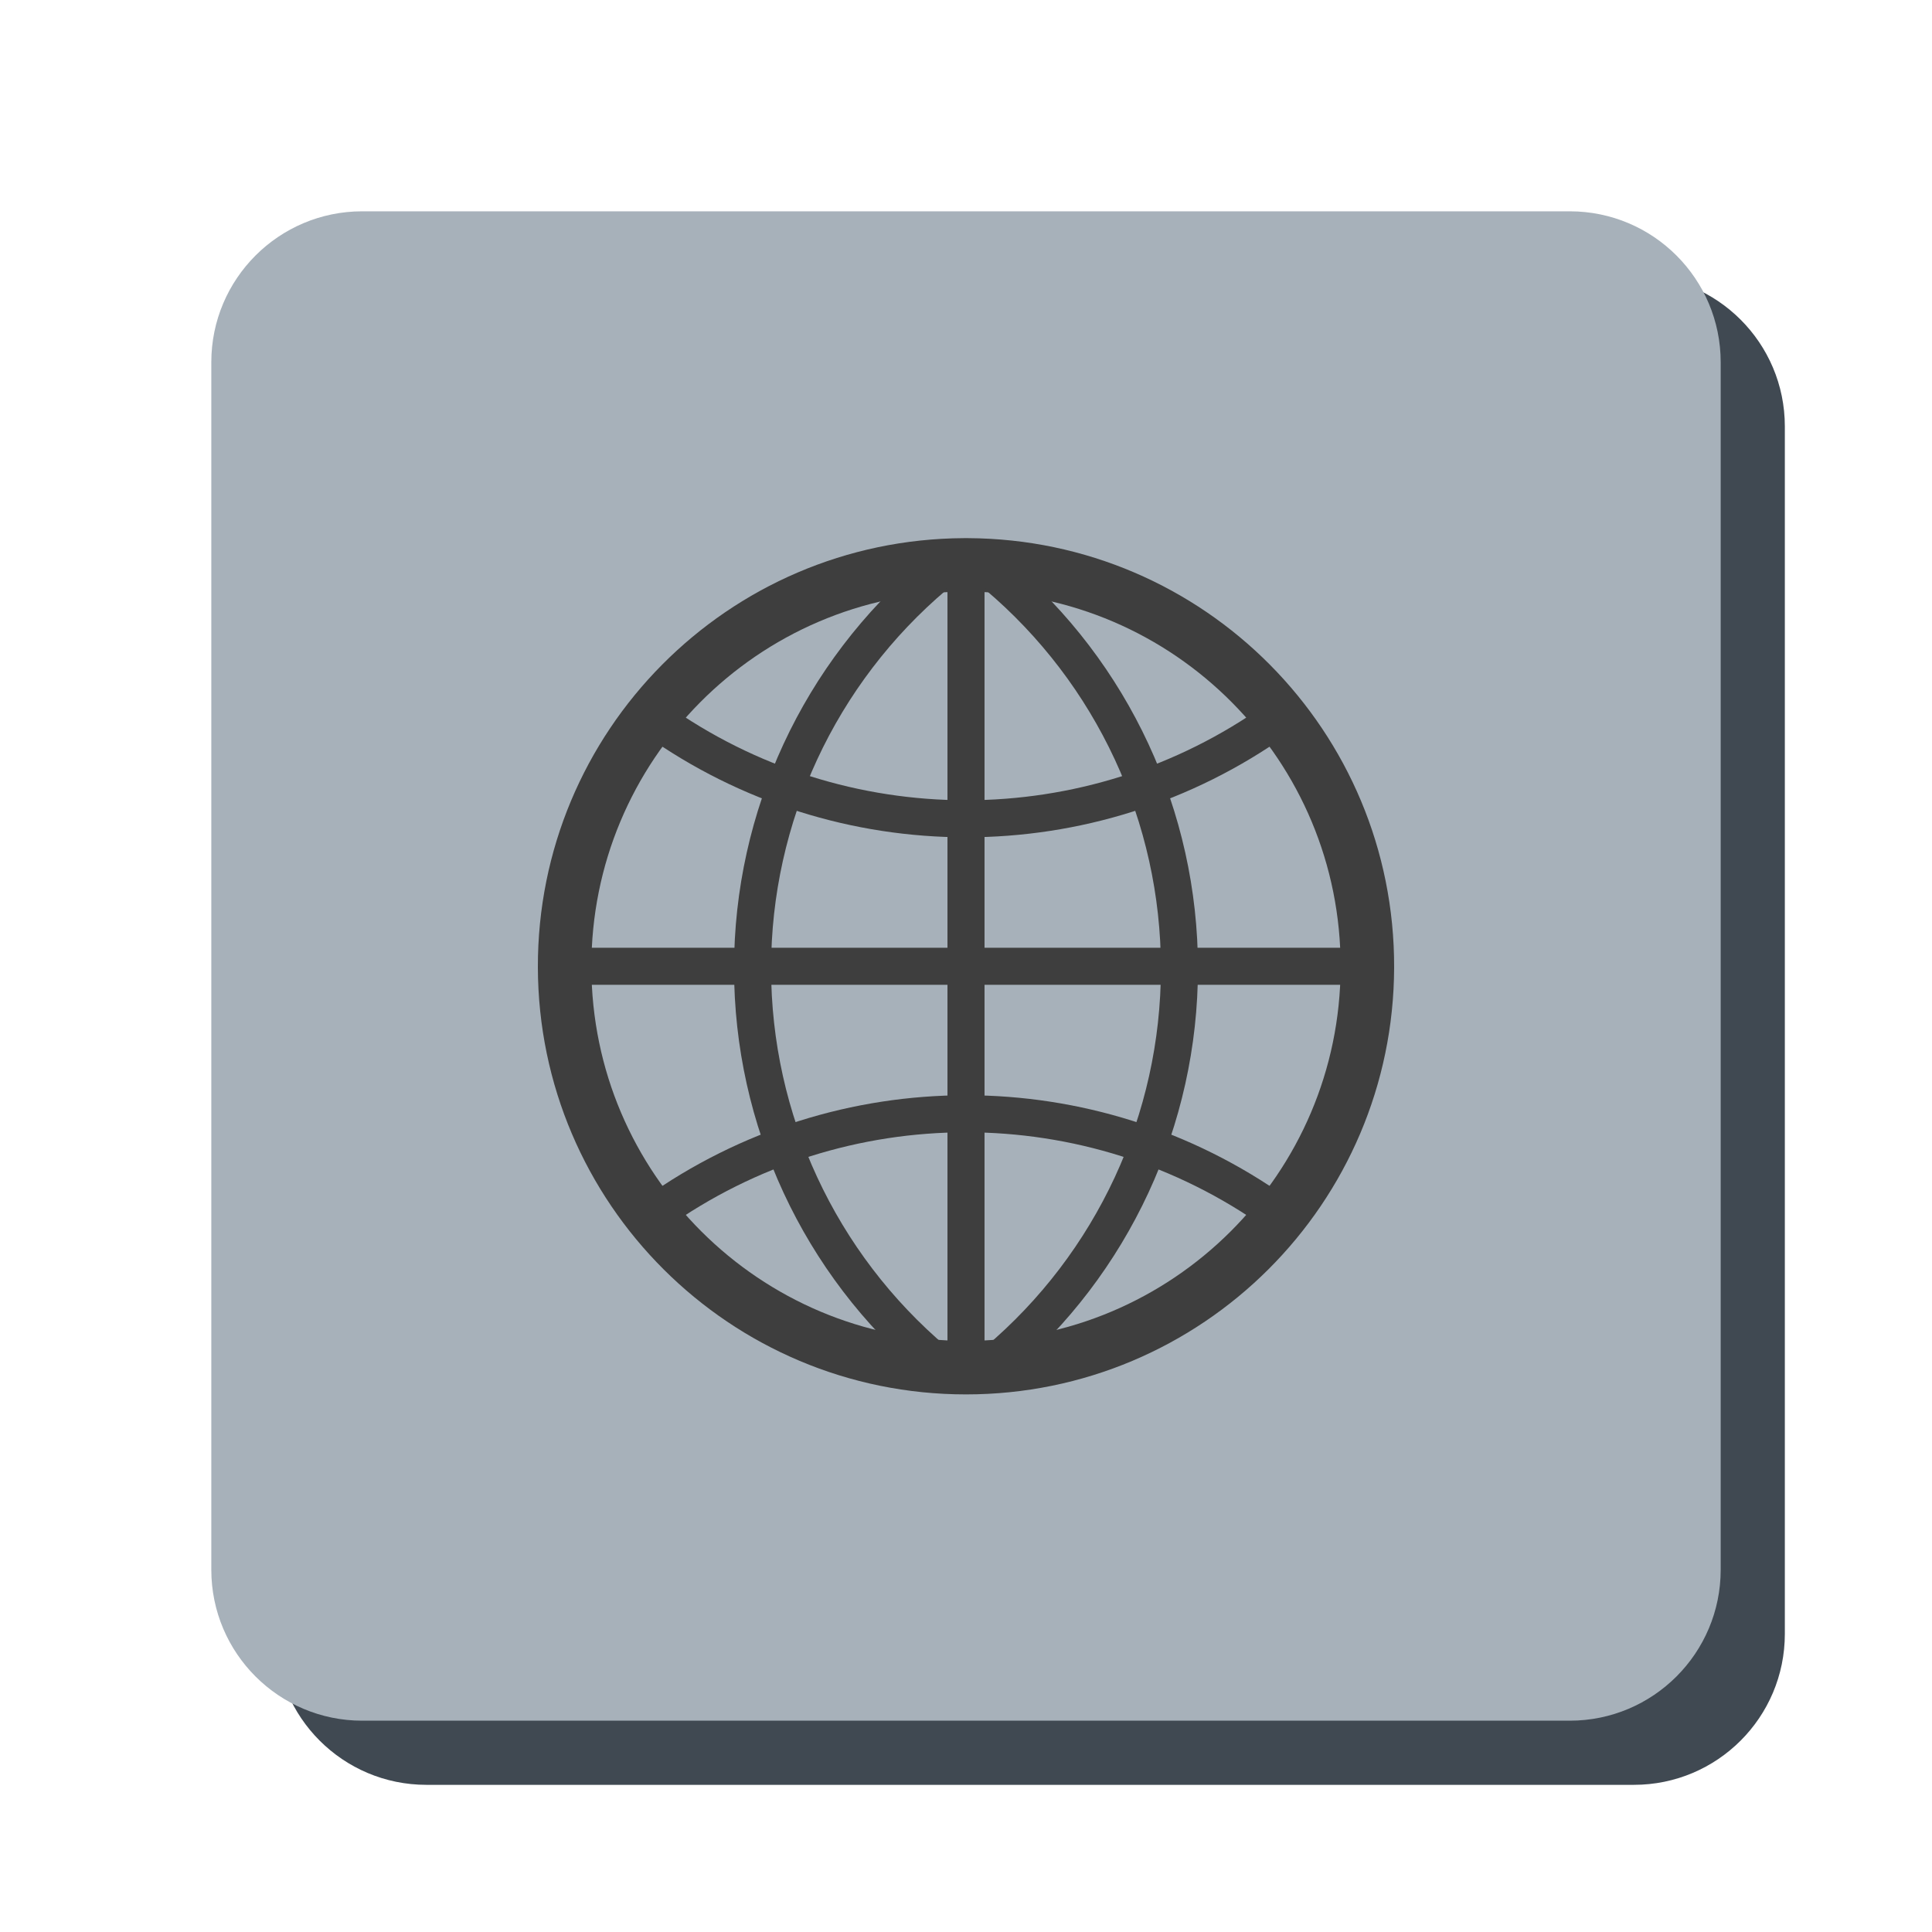
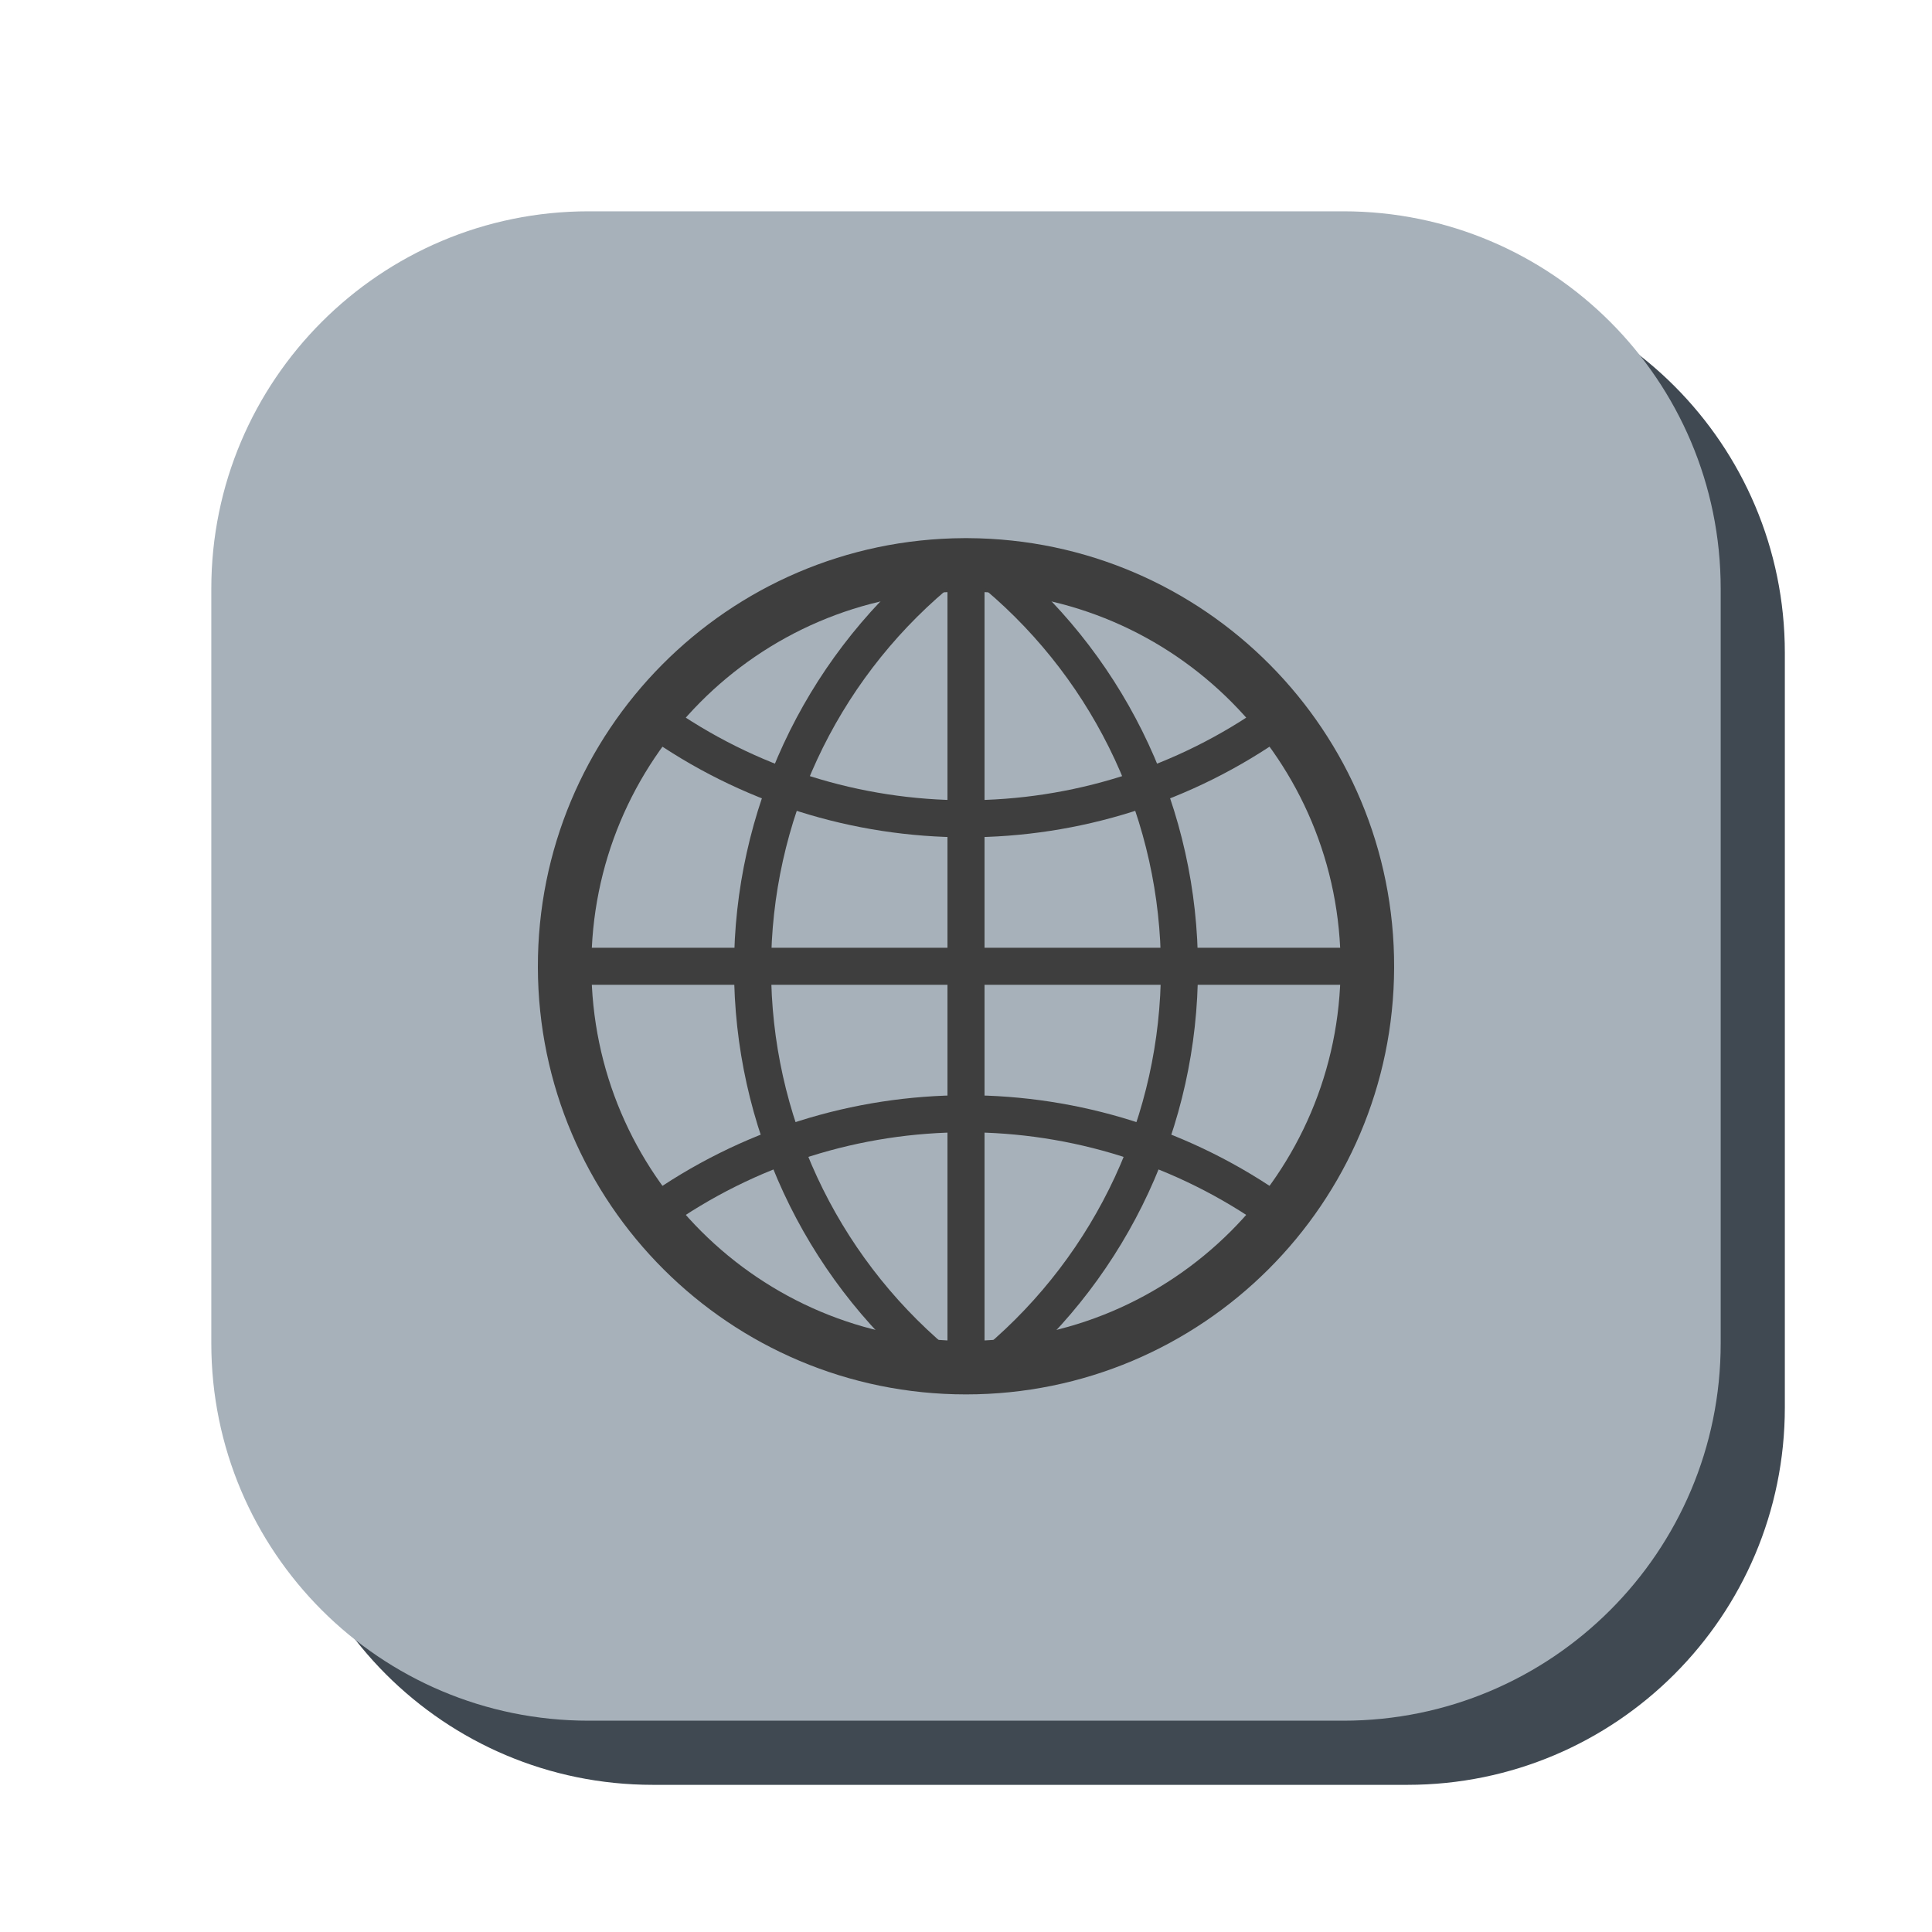
<svg xmlns="http://www.w3.org/2000/svg" width="1024" height="1024" viewBox="0 0 270.933 270.933" version="1.1" id="svg5">
  <defs id="defs2" />
  <g id="layer1">
-     <rect style="fill:#404952;fill-opacity:1;fill-rule:evenodd;stroke-width:0.265" id="rect1736" width="211.667" height="211.667" x="38.629" y="38.629" rx="21.167" ry="21.167" />
-     <rect style="fill:#a7b1ba;fill-opacity:1;fill-rule:evenodd;stroke-width:0.265" id="rect31" width="211.667" height="211.667" x="29.633" y="29.633" rx="21.167" ry="21.167" />
+     <rect style="fill:#404952;fill-opacity:1;fill-rule:evenodd;stroke-width:0.265" id="rect1736" width="211.667" height="211.667" x="38.629" y="38.629" rx="52.917" ry="52.917" />
+     <rect style="fill:#a7b1ba;fill-opacity:1;fill-rule:evenodd;stroke-width:0.265" id="rect31" width="211.667" height="211.667" x="29.633" y="29.633" rx="52.917" ry="52.917" />
  </g>
  <g id="layer2">
    <g style="fill:none;stroke:#3e3e3e;stroke-opacity:1" id="g315" transform="matrix(0.2886473,0,0,0.2886473,74.85074,74.88937)">
      <path stroke-width="26" d="m 209,15 a 195,195 0 1 0 2,0 z" id="path303" style="stroke:#3e3e3e;stroke-opacity:1" />
      <path stroke-width="18" d="M 210,15 V 405 M 405,210 H 15 M 59,90 a 260,260 0 0 0 302,0 m 0,240 A 260,260 0 0 0 59,330 M 195,20 a 250,250 0 0 0 0,382 m 30,0 a 250,250 0 0 0 0,-382" id="path305" style="stroke:#3e3e3e;stroke-opacity:1" />
    </g>
  </g>
</svg>
